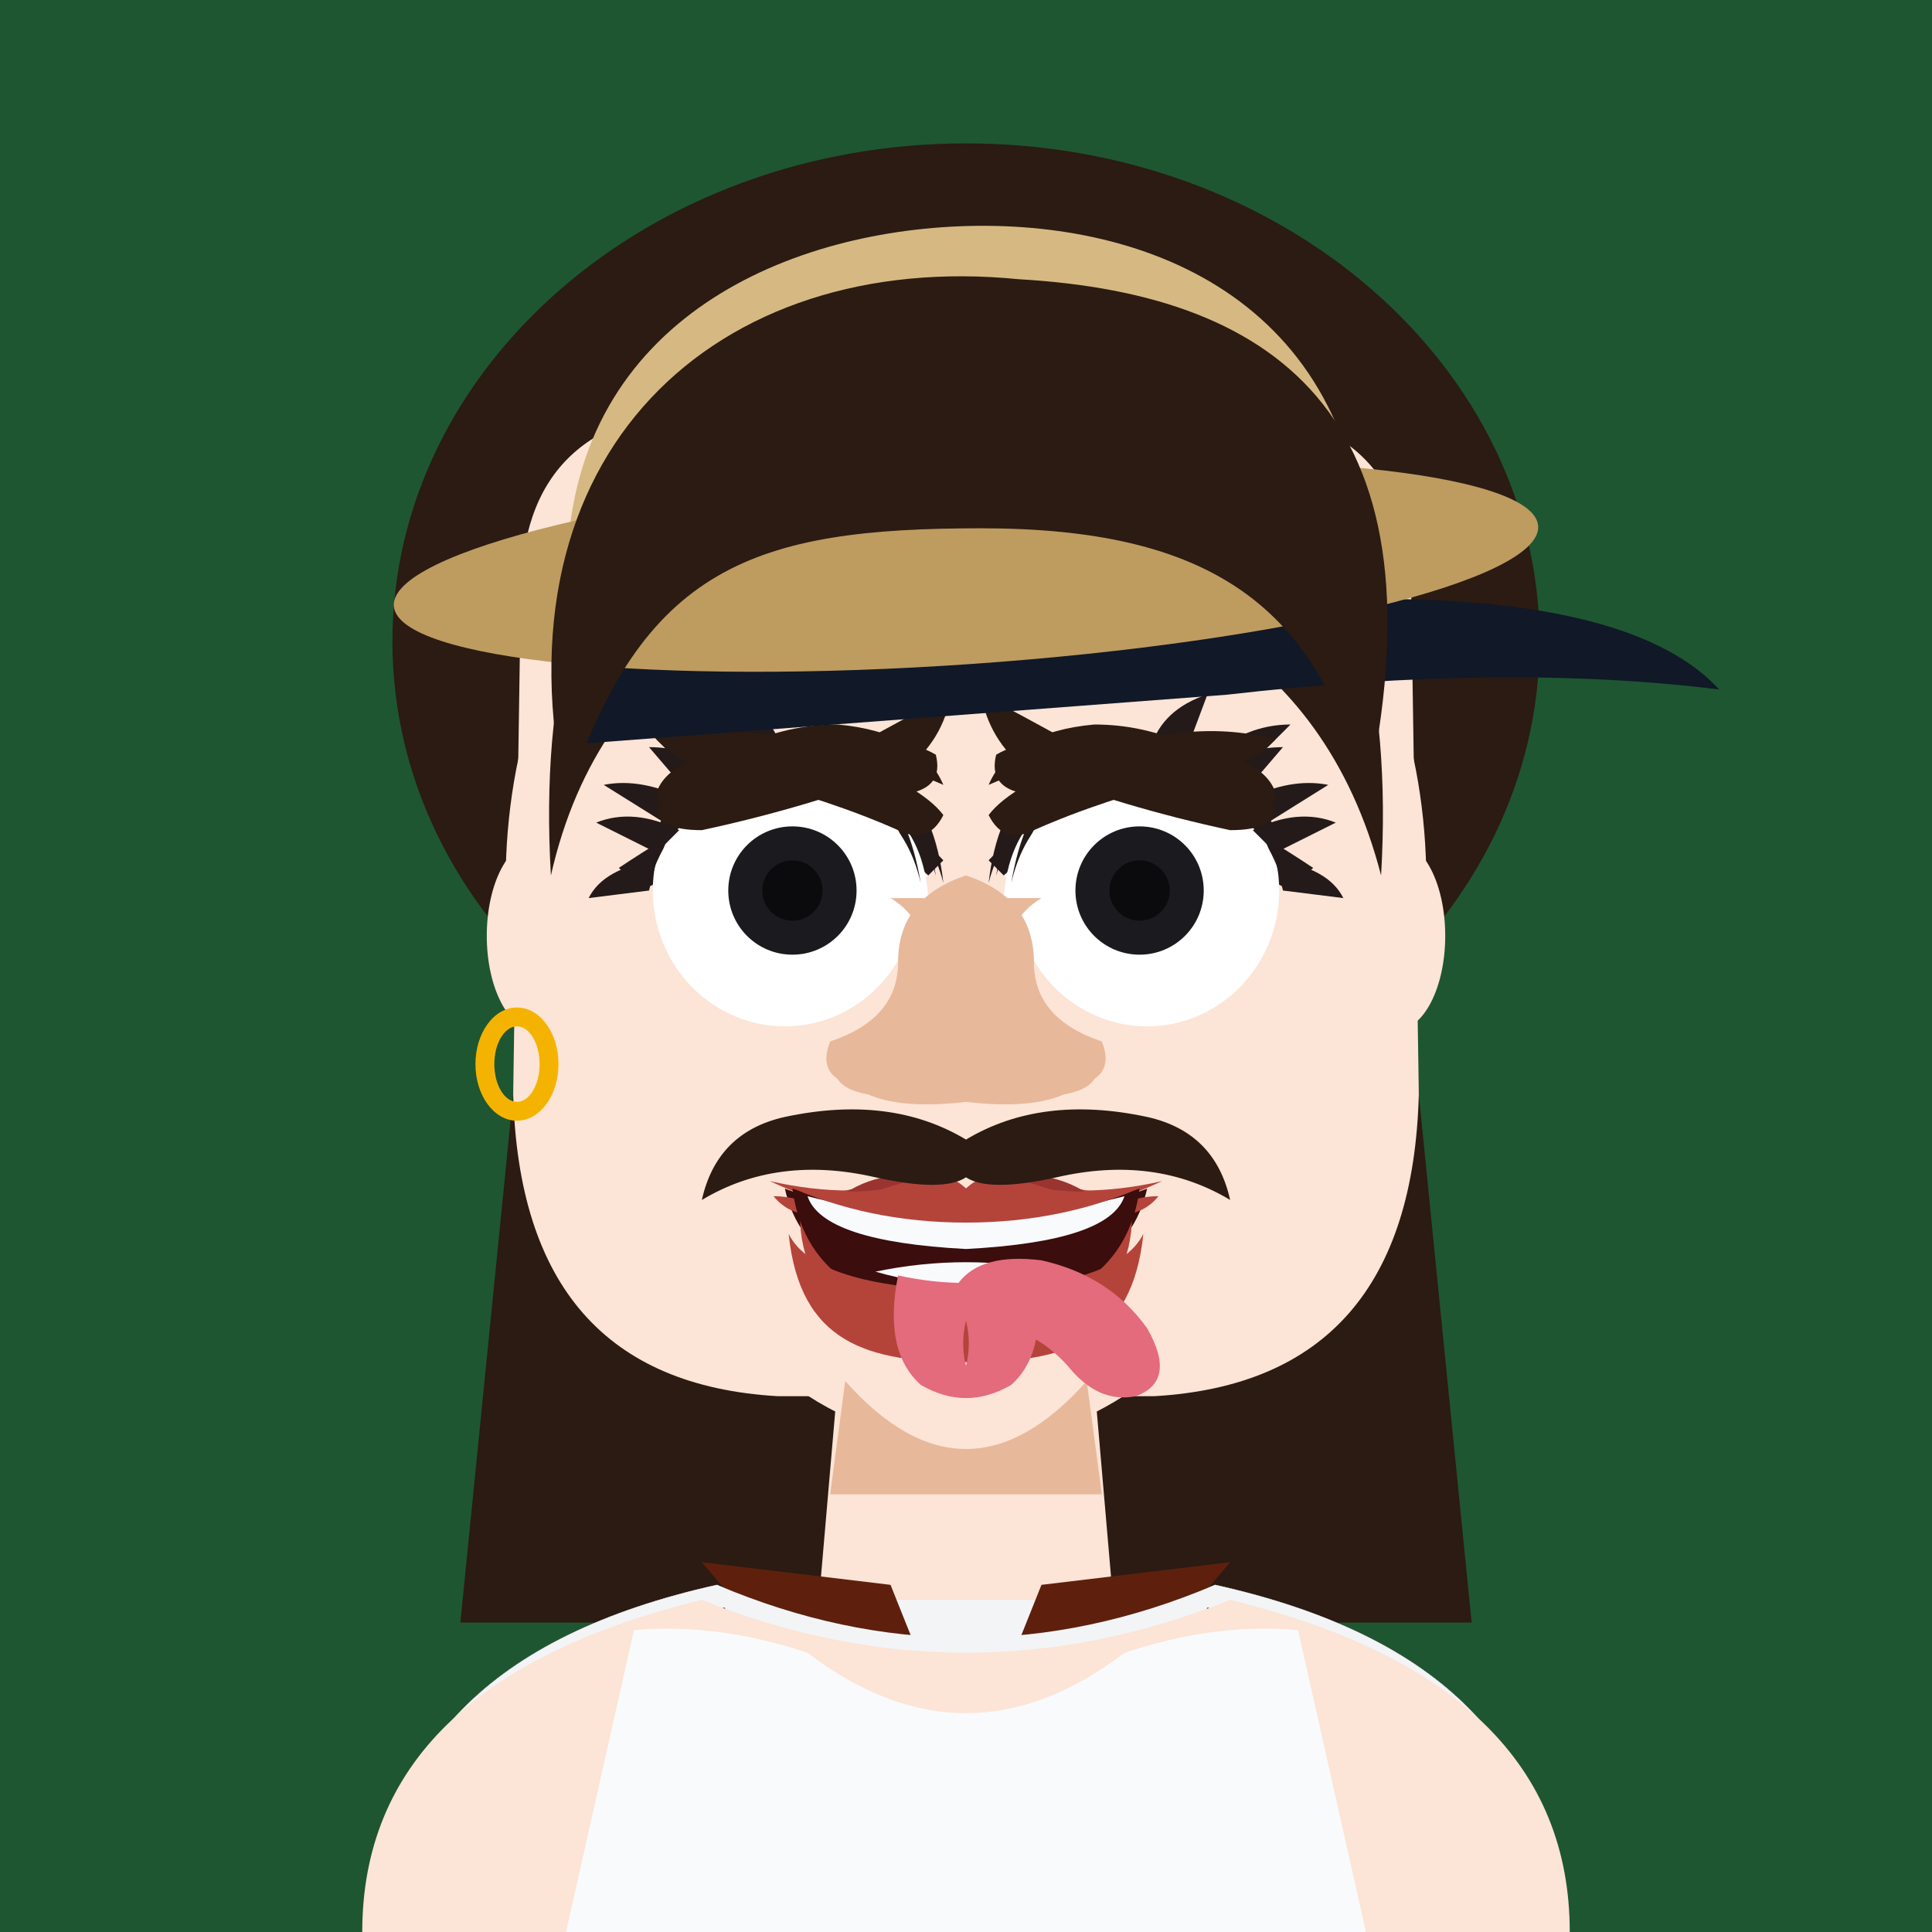
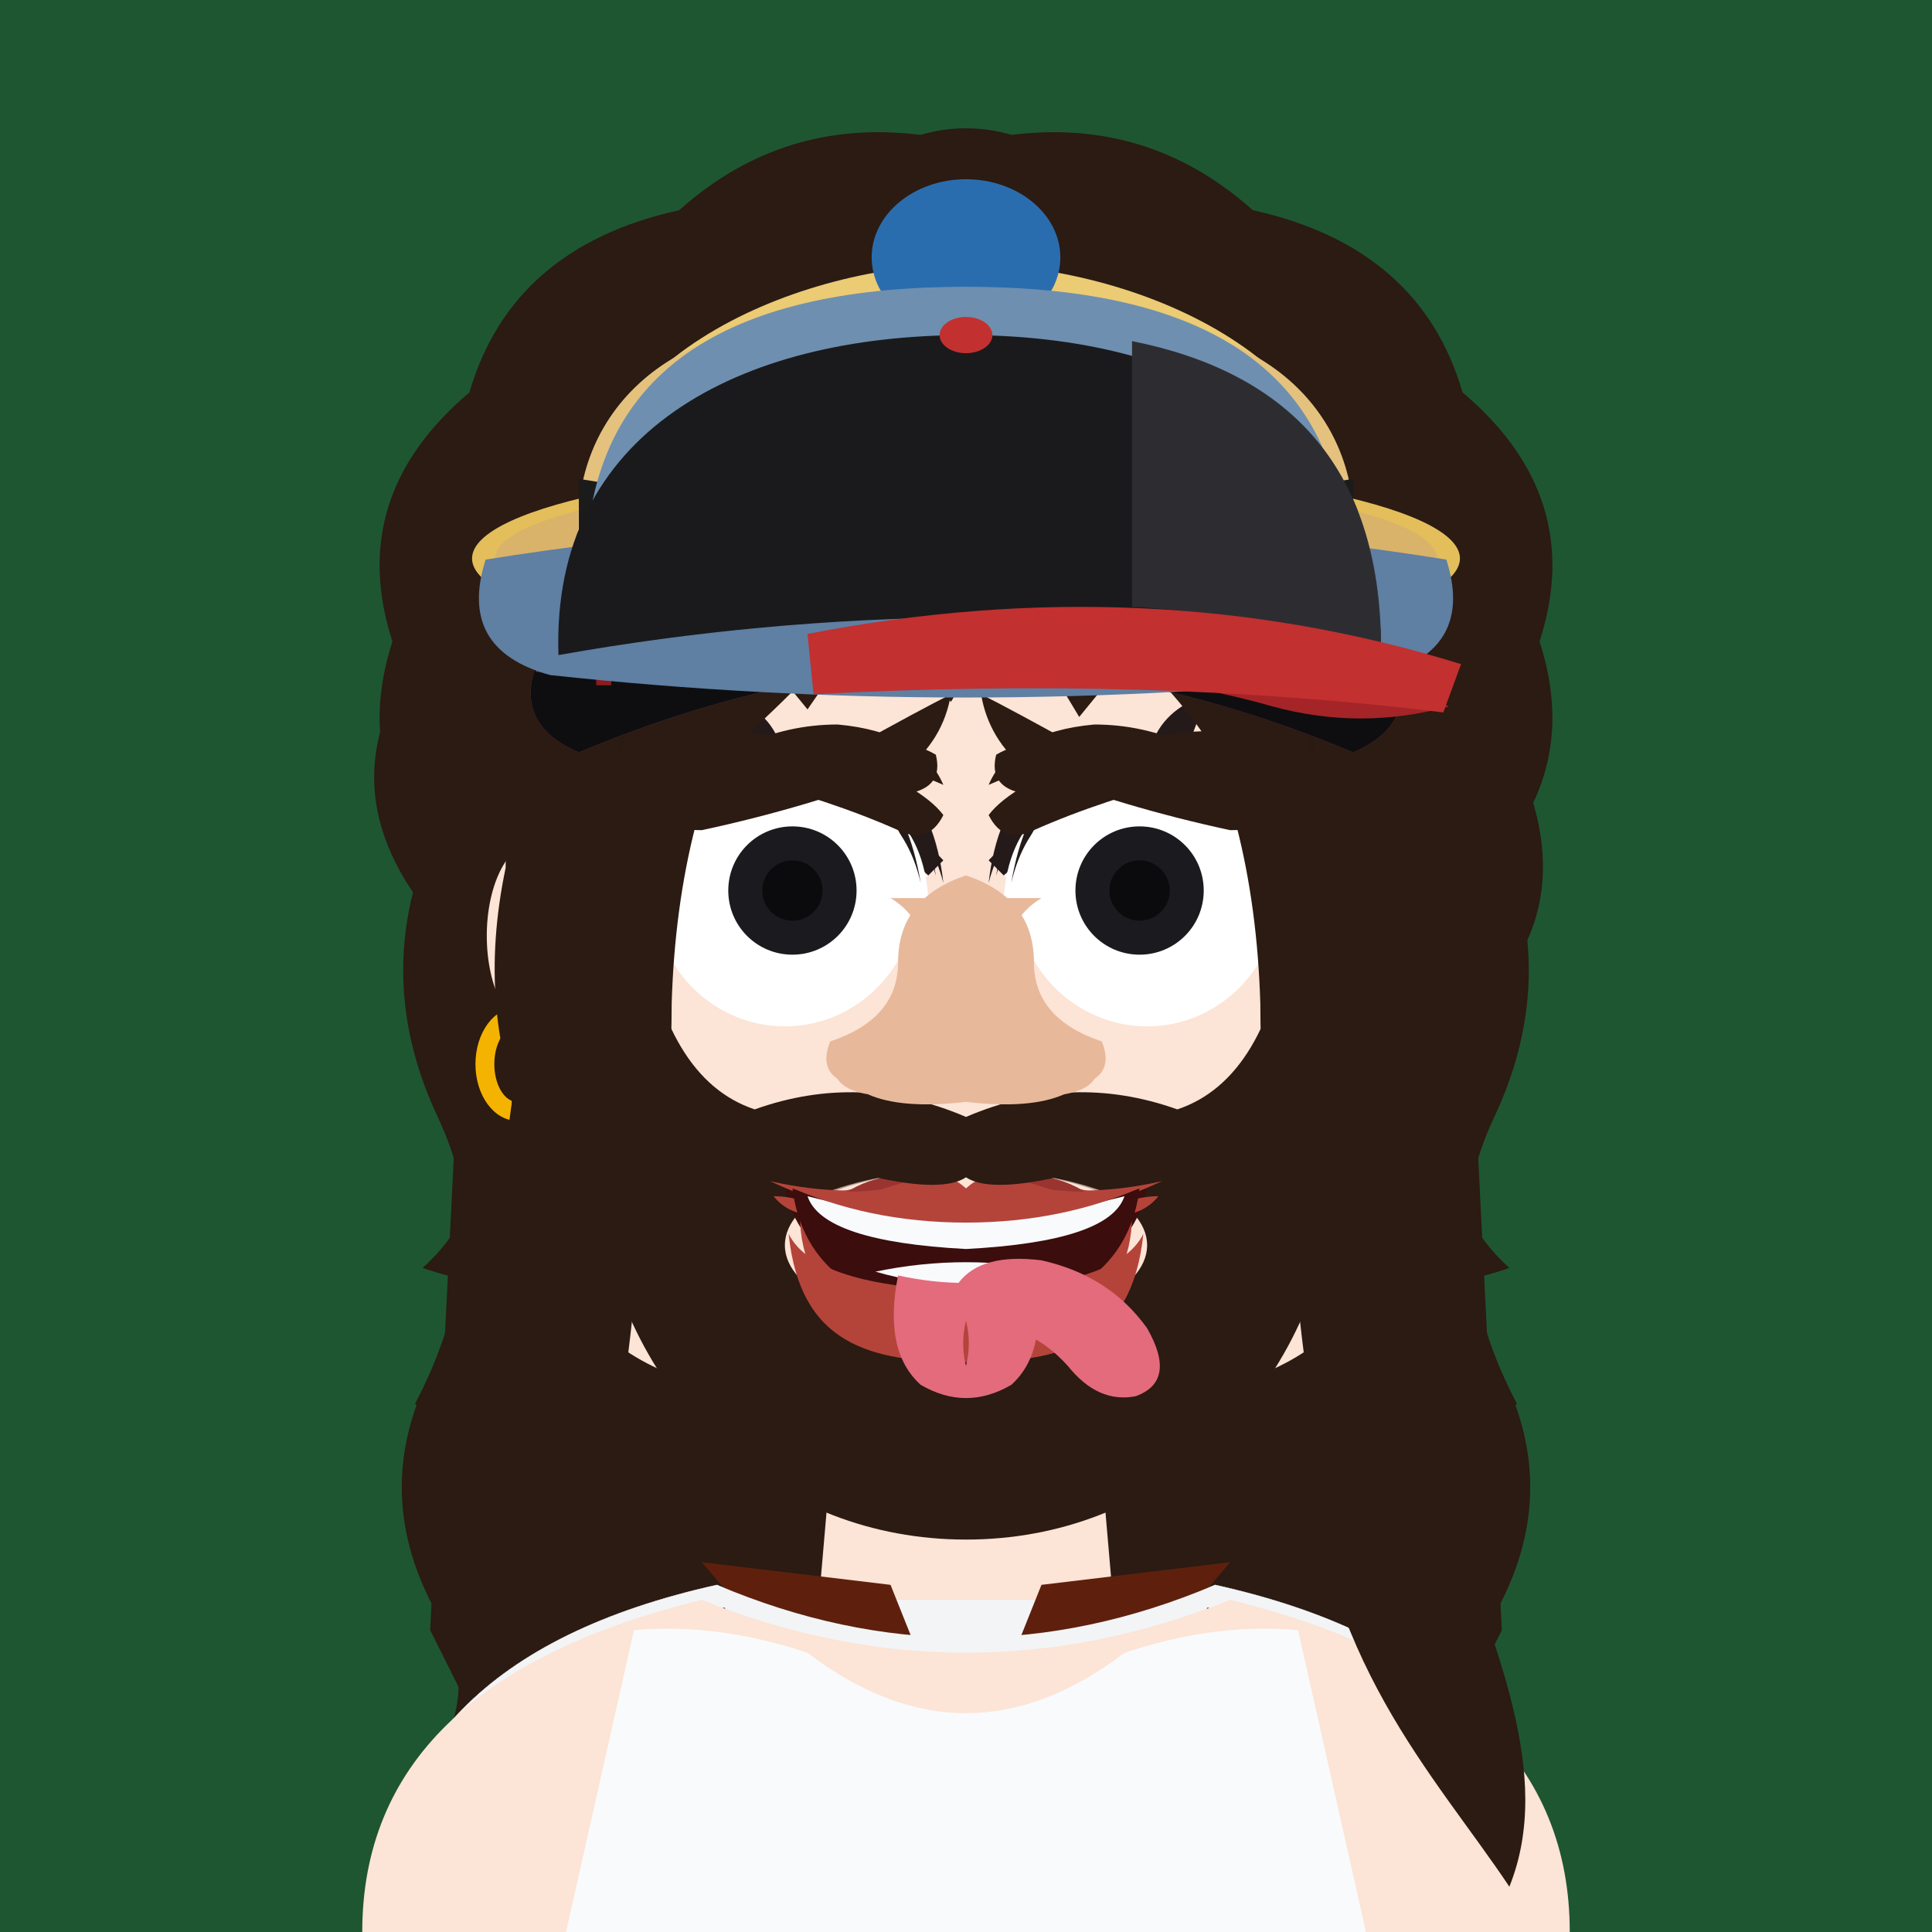
<svg xmlns="http://www.w3.org/2000/svg" viewBox="0 0 512 512" width="512" height="512">
  <path id="BG" d="M0,0L512,0L512,512L0,512Z" fill="#1E5631" />
-   <path id="hair_afro_back" d="M408,170C408,242.9 339.9,302 256,302C172.1,302 104,242.9 104,170C104,97.1 172.1,38 256,38C339.9,38 408,97.1 408,170Z" fill="#2B1B12" />
-   <path id="hair_long_back" d="M142,230C120,120 190,84 256,84C322,84 392,120 370,230L390,430L122,430Z" fill="#2B1B12" />
+   <path id="hair_2_back" d="M256,92C344,92 402,116 400,228Q412,262 396,296Q380,330 398,364Q414,396 396,428Q384,448 398,468L256,468L114,468Q128,448 116,428Q98,396 114,364Q132,330 116,296Q100,262 112,228C110,116 168,92 256,92Z" fill="#2B1B12" />
+   <path id="hair_3_back" d="M404,206Q420.7,248.5 380.5,276.3Q368.4,320 317.5,324.3Q280.4,355.3 234.9,334.7Q184.7,343.2 159.1,304.2Q111.6,287.5 114,242.6Q84.3,206 114,169.4Q111.6,124.5 159.1,107.8Q184.7,68.8 234.9,77.3Q280.4,56.7 317.5,87.7Q368.4,92 380.5,135.7Q420.7,163.5 404,206Z" fill="#2B1B12" />
+   <path id="hair_5_back" d="M256,92C336,92 382,124 380,232L388,424L372,462L256,462L140,462L124,424L132,232C130,124 176,92 256,92Z" fill="#2B1B12" />
+   <path id="hair_6_back" d="M256,92C346,92 398,118 396,226Q408,262 394,298Q382,334 402,372Q384,392 360,384L256,384L152,384Q128,392 110,372Q130,334 118,298Q104,262 116,226C114,118 166,92 256,92Z" fill="#2B1B12" />
+   <path id="hair_8_back" d="M408,170Q420.4,208.3 387.6,236Q376.4,274.5 332,284.3Q300.1,312.8 256,302Q211.9,312.8 180,284.3Q135.6,274.5 124.4,236Q91.6,208.3 104,170Q91.6,131.7 124.4,104Q135.6,65.5 180,55.7Q211.9,27.2 256,38Q300.1,27.2 332,55.7Q376.4,65.5 387.6,104Q420.4,131.7 408,170Z" fill="#2B1B12" />
+   <path id="hair_11_back" d="M256,92C346,92 392,128 390,232L392,322Q390,356 366,358L256,358L146,358Q122,356 120,322L122,232C120,128 166,92 256,92Z" fill="#2B1B12" />
+   <path id="hair_13_back" d="M256,92C336,92 386,126 386,222Q402,262 388,292Q380,318 400,336Q372,346 346,332L256,332L166,332Q140,346 112,336Q132,318 124,292Q110,262 126,222C126,126 176,92 256,92Z" fill="#2B1B12" />
+   <path id="hair_14_back" d="M256,92C338,92 390,124 388,232L398,432L380,468L256,468L132,468L114,432L124,232C122,124 174,92 256,92Z" fill="#2B1B12" />
+   <path id="hair_15_back" d="M256,92C344,92 390,128 388,226L392,306L372,332L256,332L140,332L120,306L124,226C122,128 168,92 256,92Z" fill="#2B1B12" />
+   <path id="hair_17_back" d="M256,92C340,92 386,128 384,230L384,330Q376,356 350,354L256,354L162,354Q136,356 128,330L128,230C126,128 172,92 256,92Z" fill="#2B1B12" />
  <path id="ears" d="M155,248C155,261.8 149.2,273 142,273C134.8,273 129,261.8 129,248C129,234.2 134.8,223 142,223C149.2,223 155,234.2 155,248ZM383,248C383,261.8 377.2,273 370,273C362.8,273 357,261.8 357,248C357,234.2 362.8,223 370,223C377.2,223 383,234.2 383,248Z" fill="#FCE4D6" />
  <path id="neck" d="M226,320L286,320L296,436L216,436Z" fill="#FCE4D6" />
  <path id="outfit_tee_crew" d="M100,512Q100,440 190,420Q256,452 322,420Q412,440 412,512Z" fill="#E5E7EB" />
  <path id="outfit_tee_v" d="M100,512Q100,440 190,420L256,486L322,420Q412,440 412,512Z" fill="#F2A0A0" />
  <path id="outfit_tee_v_skin" d="M192,422L256,484L320,422Z" fill="#FCE4D6" />
  <path id="outfit_polo" d="M100,512Q100,440 190,420Q256,448 322,420Q412,440 412,512Z" fill="#0EA5E9" />
  <path id="outfit_polo_collar" d="M190,416L232,424L256,470L214,444ZM322,416L280,424L256,470L298,444Z" fill="#0B79B0" />
  <path id="outfit_polo_buttons" d="M261,482C261,484.8 258.8,487 256,487C253.2,487 251,484.8 251,482C251,479.2 253.2,477 256,477C258.8,477 261,479.2 261,482ZM261,502C261,504.8 258.8,507 256,507C253.2,507 251,504.8 251,502C251,499.2 253.2,497 256,497C258.8,497 261,499.2 261,502Z" fill="#F9FAFB" />
  <path id="outfit_shirt" d="M100,512Q100,440 190,420L256,470L322,420Q412,440 412,512Z" fill="#7C2D12" />
  <path id="outfit_shirt_inner" d="M194,424L318,424L298,512L214,512Z" fill="#F3F4F6" />
  <path id="outfit_shirt_collar" d="M186,414L236,420L256,470L208,440ZM326,414L276,420L256,470L304,440Z" fill="#5E200D" />
  <path id="outfit_vest_shirt" d="M100,512Q100,440 190,420Q256,448 322,420Q412,440 412,512Z" fill="#F3F4F6" />
  <path id="outfit_vest" d="M118,512Q112,452 192,426L238,512ZM394,512Q400,452 320,426L274,512Z" fill="#1F2937" />
  <path id="outfit_tank_skin" d="M96,512Q96,446 186,424Q256,452 326,424Q416,446 416,512Z" fill="#FCE4D6" />
  <path id="outfit_tank" d="M150,512L168,432Q190,430 214,438Q256,470 298,438Q322,430 344,432L362,512Z" fill="#F9FAFB" />
  <path id="face_oval" d="M256,96C320,96 358,150 358,224C358,290 318,376 256,376C194,376 154,290 154,224C154,150 192,96 256,96Z" fill="#FCE4D6" />
  <path id="face_round" d="M256,104C330,104 378,160 378,234C378,314 330,372 256,372C182,372 134,314 134,234C134,160 182,104 256,104Z" fill="#FCE4D6" />
  <path id="face_square" d="M138,158Q138,110 188,108L324,108Q374,110 374,158L376,290Q374,366 306,370L206,370Q138,366 136,290Z" fill="#FCE4D6" />
  <path id="face_heart" d="M256,128Q230,100 190,104Q140,112 140,190Q142,250 176,300Q216,350 256,382Q296,350 336,300Q370,250 372,190Q372,112 322,104Q282,100 256,128Z" fill="#FCE4D6" />
  <path id="face_triangle" d="M256,100C320,100 364,118 372,180C378,236 352,290 318,330Q286,368 256,382Q226,368 194,330C160,290 134,236 140,180C148,118 192,100 256,100Z" fill="#FCE4D6" />
  <path id="face_long" d="M256,88C318,88 356,134 356,210C356,290 330,382 256,382C182,382 156,290 156,210C156,134 194,88 256,88Z" fill="#FCE4D6" />
  <path id="neck_shadow" d="M224,366Q256,402 288,366L292,396L220,396Z" fill="#E8B89B" />
+   <path id="beard_1" d="M256,408C306,408 346,372 354,318L358,240L342,244Q336,286 312,294Q284,284 256,296Q228,284 200,294Q176,286 170,244L154,240L158,318C166,372 206,408 256,408ZM312,334C312,347.3 286.9,358 256,358C225.1,358 200,347.3 200,334C200,320.7 225.1,310 256,310C286.9,310 312,320.7 312,334Z" fill="#2B1B12" fill-rule="evenodd" />
+   <path id="beard_2" d="M166,254Q172,332 212,368Q256,396 300,368Q340,332 346,254Q336,296 306,310Q256,296 206,310Q176,296 166,254ZM310,334C310,347.3 285.8,358 256,358C226.2,358 202,347.3 202,334C202,320.7 226.2,310 256,310C285.8,310 310,320.7 310,334Z" fill="#2B1B12" fill-rule="evenodd" fill-opacity="0.35" />
+   <path id="beard_3" d="M256,392Q296,390 312,360Q330,340 328,312Q318,290 288,292Q270,288 256,298Q242,288 224,292Q194,290 184,312Q182,340 200,360Q216,390 256,392ZM304,330C304,342.2 282.5,352 256,352C229.5,352 208,342.2 208,330C208,317.8 229.5,308 256,308C282.5,308 304,317.8 304,330Z" fill="#2B1B12" fill-rule="evenodd" />
+   <path id="beard_4" d="M226,352Q256,342 286,352Q294,378 256,398Q218,378 226,352Z" fill="#2B1B12" />
  <path id="eye_white_0" d="M176,236Q208,206 246,232Q210,258 176,236Z" fill="#FFFFFF" />
  <path id="eye_white_0_r" d="M176,236Q208,206 246,232Q210,258 176,236Z" fill="#FFFFFF" transform="matrix(-1 0 0 1 512 0)" />
  <path id="eye_pupil_0" d="M223,233C223,240.2 217.2,246 210,246C202.8,246 197,240.2 197,233C197,225.8 202.8,220 210,220C217.2,220 223,225.8 223,233Z" fill="#1B1B1F" />
  <path id="eye_pupil_0_r" d="M223,233C223,240.2 217.2,246 210,246C202.8,246 197,240.2 197,233C197,225.8 202.8,220 210,220C217.2,220 223,225.8 223,233Z" fill="#1B1B1F" transform="matrix(-1 0 0 1 512 0)" />
  <path id="eye_core_0" d="M216,233C216,236.3 213.3,239 210,239C206.7,239 204,236.3 204,233C204,229.7 206.7,227 210,227C213.3,227 216,229.7 216,233Z" fill="#0B0B0D" />
  <path id="eye_core_0_r" d="M216,233C216,236.3 213.3,239 210,239C206.7,239 204,236.3 204,233C204,229.7 206.7,227 210,227C213.3,227 216,229.7 216,233Z" fill="#0B0B0D" transform="matrix(-1 0 0 1 512 0)" />
  <path id="eye_lid_0" d="M164,230Q176,222 192,213Q224,200 250,228L246,232Q222,210 194,222Q182,230 170,236Z" fill="#241A1A" />
  <path id="eye_lid_0_r" d="M164,230Q176,222 192,213Q224,200 250,228L246,232Q222,210 194,222Q182,230 170,236Z" fill="#241A1A" transform="matrix(-1 0 0 1 512 0)" />
  <path id="eye_white_1" d="M174,238Q176,208 210,206Q244,208 246,238Q240,262 210,262Q178,262 174,238Z" fill="#FFFFFF" />
  <path id="eye_white_1_r" d="M174,238Q176,208 210,206Q244,208 246,238Q240,262 210,262Q178,262 174,238Z" fill="#FFFFFF" transform="matrix(-1 0 0 1 512 0)" />
  <path id="eye_pupil_1" d="M228,236C228,245.9 219.9,254 210,254C200.1,254 192,245.9 192,236C192,226.1 200.1,218 210,218C219.9,218 228,226.1 228,236Z" fill="#1B1B1F" />
  <path id="eye_pupil_1_r" d="M228,236C228,245.9 219.9,254 210,254C200.1,254 192,245.9 192,236C192,226.1 200.1,218 210,218C219.9,218 228,226.1 228,236Z" fill="#1B1B1F" transform="matrix(-1 0 0 1 512 0)" />
  <path id="eye_core_1" d="M218,236C218,240.4 214.4,244 210,244C205.6,244 202,240.4 202,236C202,231.6 205.6,228 210,228C214.4,228 218,231.6 218,236Z" fill="#0B0B0D" />
  <path id="eye_core_1_r" d="M218,236C218,240.4 214.4,244 210,244C205.6,244 202,240.4 202,236C202,231.6 205.6,228 210,228C214.4,228 218,231.6 218,236Z" fill="#0B0B0D" transform="matrix(-1 0 0 1 512 0)" />
  <path id="eye_lid_1" d="M170,234Q176,198 212,196Q246,198 250,234Q244,210 212,205Q178,208 170,234Z" fill="#241A1A" />
  <path id="eye_lid_1_r" d="M170,234Q176,198 212,196Q246,198 250,234Q244,210 212,205Q178,208 170,234Z" fill="#241A1A" transform="matrix(-1 0 0 1 512 0)" />
  <path id="eye_white_2" d="M239,236C239,253.1 225.1,267 208,267C190.9,267 177,253.1 177,236C177,218.9 190.9,205 208,205C225.1,205 239,218.9 239,236Z" fill="#FFFFFF" />
  <path id="eye_white_2_r" d="M239,236C239,253.1 225.1,267 208,267C190.9,267 177,253.1 177,236C177,218.9 190.9,205 208,205C225.1,205 239,218.9 239,236Z" fill="#FFFFFF" transform="matrix(-1 0 0 1 512 0)" />
  <path id="eye_pupil_2" d="M225,236C225,244.3 218.3,251 210,251C201.7,251 195,244.3 195,236C195,227.7 201.7,221 210,221C218.3,221 225,227.7 225,236Z" fill="#1B1B1F" />
  <path id="eye_pupil_2_r" d="M225,236C225,244.3 218.3,251 210,251C201.7,251 195,244.3 195,236C195,227.7 201.7,221 210,221C218.3,221 225,227.7 225,236Z" fill="#1B1B1F" transform="matrix(-1 0 0 1 512 0)" />
  <path id="eye_core_2" d="M217,236C217,239.9 213.9,243 210,243C206.1,243 203,239.9 203,236C203,232.1 206.1,229 210,229C213.9,229 217,232.1 217,236Z" fill="#0B0B0D" />
  <path id="eye_core_2_r" d="M217,236C217,239.9 213.9,243 210,243C206.1,243 203,239.9 203,236C203,232.1 206.1,229 210,229C213.9,229 217,232.1 217,236Z" fill="#0B0B0D" transform="matrix(-1 0 0 1 512 0)" />
  <path id="eye_lid_2" d="M176,230Q182,206 208,205Q234,206 240,230Q232,214 208,213Q184,214 176,230Z" fill="#241A1A" />
  <path id="eye_lid_2_r" d="M176,230Q182,206 208,205Q234,206 240,230Q232,214 208,213Q184,214 176,230Z" fill="#241A1A" transform="matrix(-1 0 0 1 512 0)" />
  <path id="eye_white_3" d="M243,236C243,255.9 227.3,272 208,272C188.7,272 173,255.9 173,236C173,216.1 188.7,200 208,200C227.3,200 243,216.1 243,236Z" fill="#FFFFFF" />
  <path id="eye_white_3_r" d="M243,236C243,255.9 227.3,272 208,272C188.7,272 173,255.9 173,236C173,216.1 188.7,200 208,200C227.3,200 243,216.1 243,236Z" fill="#FFFFFF" transform="matrix(-1 0 0 1 512 0)" />
  <path id="eye_pupil_3" d="M216,238C216,242.4 212.4,246 208,246C203.6,246 200,242.4 200,238C200,233.6 203.6,230 208,230C212.4,230 216,233.6 216,238Z" fill="#1B1B1F" />
  <path id="eye_pupil_3_r" d="M216,238C216,242.4 212.4,246 208,246C203.6,246 200,242.4 200,238C200,233.6 203.6,230 208,230C212.4,230 216,233.6 216,238Z" fill="#1B1B1F" transform="matrix(-1 0 0 1 512 0)" />
  <path id="eye_lid_3" d="M172,234Q178,198 208,198Q238,198 244,234Q238,208 208,206Q180,208 172,234ZM176,218L160,208Q170,206 182,212ZM184,206L170,192Q182,192 192,201ZM198,200L192,184Q204,188 207,198Z" fill="#241A1A" />
  <path id="eye_lid_3_r" d="M172,234Q178,198 208,198Q238,198 244,234Q238,208 208,206Q180,208 172,234ZM176,218L160,208Q170,206 182,212ZM184,206L170,192Q182,192 192,201ZM198,200L192,184Q204,188 207,198Z" fill="#241A1A" transform="matrix(-1 0 0 1 512 0)" />
  <path id="eye_white_4" d="M242,236C242,254.8 226.8,270 208,270C189.2,270 174,254.8 174,236C174,217.2 189.2,202 208,202C226.8,202 242,217.2 242,236Z" fill="#FFFFFF" />
  <path id="eye_white_4_r" d="M242,236C242,254.8 226.8,270 208,270C189.2,270 174,254.8 174,236C174,217.2 189.2,202 208,202C226.8,202 242,217.2 242,236Z" fill="#FFFFFF" transform="matrix(-1 0 0 1 512 0)" />
  <path id="eye_pupil_4" d="M232,238C232,250.2 222.2,260 210,260C197.8,260 188,250.2 188,238C188,225.8 197.8,216 210,216C222.2,216 232,225.8 232,238Z" fill="#1B1B1F" />
  <path id="eye_pupil_4_r" d="M232,238C232,250.2 222.2,260 210,260C197.8,260 188,250.2 188,238C188,225.8 197.8,216 210,216C222.2,216 232,225.8 232,238Z" fill="#1B1B1F" transform="matrix(-1 0 0 1 512 0)" />
  <path id="eye_core_4" d="M219.5,238C219.5,243.2 215.2,247.5 210,247.5C204.8,247.5 200.5,243.2 200.5,238C200.5,232.8 204.8,228.5 210,228.5C215.2,228.5 219.5,232.8 219.5,238Z" fill="#0B0B0D" />
  <path id="eye_core_4_r" d="M219.5,238C219.5,243.2 215.2,247.5 210,247.5C204.8,247.5 200.5,243.2 200.5,238C200.5,232.8 204.8,228.5 210,228.5C215.2,228.5 219.5,232.8 219.5,238Z" fill="#0B0B0D" transform="matrix(-1 0 0 1 512 0)" />
  <path id="eye_glint_4" d="M223.5,229C223.5,232 221,234.5 218,234.5C215,234.5 212.5,232 212.5,229C212.5,226 215,223.5 218,223.5C221,223.5 223.5,226 223.5,229Z" fill="#FDFDFF" />
  <path id="eye_glint_4_r" d="M223.5,229C223.5,232 221,234.5 218,234.5C215,234.5 212.5,232 212.5,229C212.5,226 215,223.5 218,223.5C221,223.5 223.5,226 223.5,229Z" fill="#FDFDFF" transform="matrix(-1 0 0 1 512 0)" />
  <path id="eye_lid_4" d="M172,232Q178,198 210,196Q242,198 248,232Q242,206 210,204Q180,208 172,232Z" fill="#241A1A" />
  <path id="eye_lid_4_r" d="M172,232Q178,198 210,196Q242,198 248,232Q242,206 210,204Q180,208 172,232Z" fill="#241A1A" transform="matrix(-1 0 0 1 512 0)" />
  <path id="eye_white_5" d="M242,236C242,253.7 226.8,268 208,268C189.2,268 174,253.7 174,236C174,218.3 189.2,204 208,204C226.8,204 242,218.3 242,236Z" fill="#FFFFFF" />
  <path id="eye_white_5_r" d="M242,236C242,253.7 226.8,268 208,268C189.2,268 174,253.7 174,236C174,218.3 189.2,204 208,204C226.8,204 242,218.3 242,236Z" fill="#FFFFFF" transform="matrix(-1 0 0 1 512 0)" />
  <path id="eye_pupil_5" d="M227,236C227,245.4 219.4,253 210,253C200.6,253 193,245.4 193,236C193,226.6 200.6,219 210,219C219.4,219 227,226.6 227,236Z" fill="#1B1B1F" />
  <path id="eye_pupil_5_r" d="M227,236C227,245.4 219.4,253 210,253C200.6,253 193,245.4 193,236C193,226.6 200.6,219 210,219C219.4,219 227,226.6 227,236Z" fill="#1B1B1F" transform="matrix(-1 0 0 1 512 0)" />
  <path id="eye_core_5" d="M218,236C218,240.4 214.4,244 210,244C205.6,244 202,240.4 202,236C202,231.6 205.6,228 210,228C214.4,228 218,231.6 218,236Z" fill="#0B0B0D" />
  <path id="eye_core_5_r" d="M218,236C218,240.4 214.4,244 210,244C205.6,244 202,240.4 202,236C202,231.6 205.6,228 210,228C214.4,228 218,231.6 218,236Z" fill="#0B0B0D" transform="matrix(-1 0 0 1 512 0)" />
  <path id="eye_lid_5" d="M172,232Q178,200 210,198Q242,200 248,232Q242,210 210,208Q180,210 172,232ZM172,236L156,238Q160,230 174,228ZM174,226L158,218Q168,214 180,220ZM184,212L172,198Q184,198 192,206Z" fill="#241A1A" />
  <path id="eye_lid_5_r" d="M172,232Q178,200 210,198Q242,200 248,232Q242,210 210,208Q180,210 172,232ZM172,236L156,238Q160,230 174,228ZM174,226L158,218Q168,214 180,220ZM184,212L172,198Q184,198 192,206Z" fill="#241A1A" transform="matrix(-1 0 0 1 512 0)" />
  <path id="brow_l" d="M174,210Q178,198 212,196Q238,194 248,200Q250,208 242,210Q214,204 186,214Q174,216 174,210Z" fill="#2B1B12" />
  <path id="brow_r" d="M174,210Q178,198 212,196Q238,194 248,200Q250,208 242,210Q214,204 186,214Q174,216 174,210Z" fill="#2B1B12" transform="matrix(-1 0 0 1 512 0)" />
  <path id="brow_1_l" d="M174,196Q196,190 222,200Q244,208 250,216Q246,224 238,220Q220,212 196,206Q182,204 174,196Z" fill="#2B1B12" />
  <path id="brow_1_r" d="M174,196Q196,190 222,200Q244,208 250,216Q246,224 238,220Q220,212 196,206Q182,204 174,196Z" fill="#2B1B12" transform="matrix(-1 0 0 1 512 0)" />
  <path id="brow_2_l" d="M174,214Q200,206 226,198Q244,188 252,184Q250,196 240,204Q214,214 186,220Q174,220 174,214Z" fill="#2B1B12" />
  <path id="brow_2_r" d="M174,214Q200,206 226,198Q244,188 252,184Q250,196 240,204Q214,214 186,220Q174,220 174,214Z" fill="#2B1B12" transform="matrix(-1 0 0 1 512 0)" />
  <path id="brow_3_l" d="M174,214Q196,192 222,192Q244,194 250,208Q232,200 218,202Q196,204 174,214Z" fill="#2B1B12" />
  <path id="brow_3_r" d="M174,214Q196,192 222,192Q244,194 250,208Q232,200 218,202Q196,204 174,214Z" fill="#2B1B12" transform="matrix(-1 0 0 1 512 0)" />
  <path id="nose" d="M256,236Q268,242 268,257Q268,270 288,276Q292,286 280,288Q272,292 256,290Q240,292 232,288Q220,286 224,276Q244,270 244,257Q244,242 256,236Z" fill="#E8B89B" />
  <path id="nose_1" d="M256,232Q262,238 262,253Q262,266 274,272Q278,282 266,284Q265,286 256,284Q247,286 246,284Q234,282 238,272Q250,266 250,253Q250,238 256,232Z" fill="#E8B89B" />
  <path id="nose_2" d="M256,234Q272,240 272,255Q272,268 286,274Q290,284 278,286Q271,290 256,288Q241,290 234,286Q222,284 226,274Q240,268 240,255Q240,240 256,234Z" fill="#E8B89B" />
  <path id="nose_3" d="M248,238L264,238Q267,244 267,257Q267,268 280,274Q284,284 272,286Q268,288 256,286Q244,288 240,286Q228,284 232,274Q245,268 245,257Q245,244 248,238Z" fill="#E8B89B" />
  <path id="nose_4" d="M236,238L276,238Q266,244 266,258Q266,270 288,276Q292,286 280,288Q272,290 256,288Q240,290 232,288Q220,286 224,276Q246,270 246,258Q246,244 236,238Z" fill="#E8B89B" />
  <path id="nose_5" d="M256,236Q270,242 270,258Q270,272 290,278Q294,288 282,290Q273,294 256,292Q239,294 230,290Q218,288 222,278Q242,272 242,258Q242,242 256,236Z" fill="#E8B89B" />
  <path id="nose_6" d="M256,232Q274,238 274,255Q274,270 292,276Q296,286 284,288Q274,292 256,290Q238,292 228,288Q216,286 220,276Q238,270 238,255Q238,238 256,232Z" fill="#E8B89B" />
  <path id="nose_7" d="M256,242Q263,248 263,259Q263,268 276,274Q280,284 268,286Q266,288 256,286Q246,288 244,286Q232,284 236,274Q249,268 249,259Q249,248 256,242Z" fill="#E8B89B" />
  <path id="mouth_0_upper" d="M214,318Q228,314 246,312Q251,312 256,316Q261,312 266,312Q284,314 298,318Q278,327 256,327Q234,327 214,318Z" fill="#B4443A" />
  <path id="mouth_0_lower" d="M222,321Q238,329 256,329Q274,329 290,321C290,334 276,344 256,344C236,344 222,334 222,321ZM243,335Q256,339 269,335Q256,342 243,335Z" fill="#B4443A" fill-rule="evenodd" />
  <path id="mouth_1_inside" d="M208,315Q256,333 304,315Q298,342 256,344Q214,342 208,315Z" fill="#3B0D0D" />
  <path id="mouth_1_teeth" d="M212,316Q256,334 300,316L296,326Q256,342 216,326Z" fill="#F8FAFC" />
  <path id="mouth_1_upper" d="M204,313Q226,318 244,313Q251,311 256,316Q261,311 268,313Q286,318 308,313Q256,337 204,313Z" fill="#B4443A" />
  <path id="mouth_1_lower" d="M212,322Q222,342 256,343Q290,342 300,322C300,346 280,356 256,356C232,356 212,346 212,322Z" fill="#B4443A" />
  <path id="mouth_2_inside" d="M220,323Q256,329 292,323Q256,341 220,323Z" fill="#3B0D0D" />
  <path id="mouth_2_upper" d="M218,322Q226,311 244,311Q251,311 256,315Q261,311 268,311Q286,311 294,322Q256,328 218,322Z" fill="#9A3430" />
  <path id="mouth_2_lower" d="M220,324Q256,338 292,324C292,342 278,352 256,352C234,352 220,342 220,324Z" fill="#9A3430" />
  <path id="mouth_3_upper" d="M218,320Q232,318 246,314Q251,313 256,316Q261,313 266,314Q280,318 294,320Q256,325 218,320ZM218.5,320C218.5,321.7 217.2,323 215.5,323C213.8,323 212.5,321.7 212.5,320C212.5,318.3 213.8,317 215.5,317C217.2,317 218.5,318.3 218.5,320ZM299.5,320C299.5,321.7 298.2,323 296.5,323C294.8,323 293.5,321.7 293.5,320C293.5,318.3 294.8,317 296.5,317C298.2,317 299.5,318.3 299.5,320Z" fill="#B4443A" />
  <path id="mouth_3_lower" d="M221,321Q256,326 291,321C288,331 274,337 256,337C238,337 224,331 221,321Z" fill="#B4443A" />
  <path id="mouth_4_upper" d="M214,322Q224,318 244,312Q251,311 256,315Q261,311 268,312Q288,318 298,322Q256,328 214,322ZM216,322Q209,322 205,317Q211,317 217,320ZM296,322Q303,322 307,317Q301,317 295,320Z" fill="#B4443A" />
  <path id="mouth_4_lower" d="M218,324Q256,331 294,324C292,340 278,349 256,349C234,349 220,340 218,324Z" fill="#B4443A" />
  <path id="mouth_inside" d="M210,315Q256,326 302,315Q298,346 256,349Q214,346 210,315Z" fill="#3B0D0D" />
  <path id="mouth_open_teeth_upper" d="M214,317Q256,328 298,317Q294,329 256,331Q218,329 214,317Z" fill="#F8FAFC" />
  <path id="mouth_open_teeth_lower" d="M232,337Q256,332 280,337Q256,344 232,337Z" fill="#F8FAFC" />
  <path id="mouth_open_lower" d="M209,327Q216,341 256,342Q296,341 303,327C300,356 282,361 256,361C230,361 212,356 209,327Z" fill="#B4443A" />
  <path id="mouth_open_upper" d="M208,314Q228,318 244,313Q251,310 256,315Q261,310 268,313Q284,318 304,314Q282,324 256,324Q230,324 208,314Z" fill="#B4443A" />
  <path id="tongue_center" d="M238,338Q256,342 274,338Q278,358 268,367Q256,374 244,367Q234,358 238,338ZM256,350Q254.5,356 256,362Q257.5,356 256,350Z" fill="#E36B7C" fill-rule="evenodd" />
  <path id="tongue" d="M254,340Q260,332 276,334Q294,338 304,352Q312,366 301,370Q291,372 283,362Q274,352 262,351Q252,349 254,340Z" fill="#E36B7C" fill-rule="evenodd" />
  <path id="acc_mustache" d="M256,302Q236,290 208,296Q190,300 186,318Q206,306 232,312Q250,316 256,312Q262,316 280,312Q306,306 326,318Q322,300 304,296Q276,290 256,302Z" fill="#2B1B12" />
  <path id="acc_earring" d="M148,282C148,290.3 143.1,297 137,297C130.9,297 126,290.3 126,282C126,273.7 130.9,267 137,267C143.1,267 148,273.7 148,282ZM143,282C143,287.5 140.3,292 137,292C133.7,292 131,287.5 131,282C131,276.5 133.7,272 137,272C140.3,272 143,276.5 143,282Z" fill="#F5B301" fill-rule="evenodd" />
  <path id="hair_bald_shade" d="M190,134Q256,98 322,134Q256,114 190,134Z" fill="#E8B89B" fill-opacity="0.55" />
-   <path id="hair_short" d="M148,215C140,120 190,84 256,84C322,84 372,120 364,215C350,170 330,150 256,148C182,150 162,170 148,215Z" fill="#2B1B12" />
-   <path id="hair_afro_front" d="M150,215C140,110 190,70 256,70C322,70 372,110 362,215C350,168 322,150 256,150C190,150 162,168 150,215Z" fill="#2B1B12" />
-   <path id="hair_long_front" d="M146,232C140,130 190,90 256,90C322,90 372,130 366,232C350,170 300,150 256,150C210,150 160,170 146,232Z" fill="#2B1B12" />
-   <path id="hair_bun_cap" d="M148,215C140,120 190,88 256,88C322,88 372,120 364,215C350,170 330,150 256,148C182,150 162,170 148,215Z" fill="#2B1B12" />
-   <path id="hair_bun" d="M296,76C296,94.2 278.1,109 256,109C233.9,109 216,94.2 216,76C216,57.8 233.9,43 256,43C278.1,43 296,57.8 296,76Z" fill="#2B1B12" />
-   <path id="cap_crown" d="M150,170C150,100 200,76 256,76C312,76 362,100 362,170Z" fill="#1F2937" transform="rotate(-5 256 150)" />
-   <path id="cap_brim" d="M148,168Q256,154 362,168Q432,174 452,200Q396,188 322,190L148,188Z" fill="#111827" transform="rotate(-5 256 150)" />
-   <path id="hat_crown" d="M150,154C150,84 206,60 256,60C306,60 362,84 362,154Z" fill="#D6B982" transform="rotate(-4 256 150)" />
-   <path id="hat_brim" d="M408,150C408,164.4 339.9,176 256,176C172.1,176 104,164.4 104,150C104,135.6 172.1,124 256,124C339.9,124 408,135.6 408,150Z" fill="#BE9B5F" transform="rotate(-4 256 150)" />
-   <path id="hair_pompadour" d="M150,212C130,120 190,66 270,74C340,78 384,112 362,212C350,160 320,140 260,140C200,140 170,150 150,212Z" fill="#2B1B12" />
+   <path id="hair_1_front" d="M148,228C136,160 142,112 184,98L190,84L212,96L226,78L244,92L266,76L280,92L304,82L312,98C356,112 376,160 364,228C352,190 340,166 312,160C292,170 262,156 240,166C208,160 176,176 148,228Z" fill="#2B1B12" />
+   <path id="hair_2_front" d="M256,84C330,84 378,128 378,230Q386,268 372,300Q360,332 380,372C350,372 334,322 334,266C332,198 304,150 256,138C208,150 180,198 178,266C178,322 162,372 132,372Q152,332 140,300Q126,268 134,230C134,128 182,84 256,84Z" fill="#2B1B12" />
+   <path id="hair_3_front" d="M138.2,200.3Q107.8,179.4 126.3,151.5Q112.7,121.9 146.4,104.3Q152.9,73.3 193.5,70.3Q218.6,45.6 256,58Q293.4,45.6 318.5,70.3Q359.1,73.3 365.6,104.3Q399.3,121.9 385.7,151.5Q404.2,179.4 373.8,200.3C350,178 310,160 256,162C202,160 162,178 145,210Z" fill="#2B1B12" />
+   <path id="hair_4_front" d="M150,226C140,150 180,92 256,92C332,92 372,150 362,226L338,226C336,170 310,122 256,118C202,122 176,170 174,226ZM294,68C294,86.8 277,102 256,102C235,102 218,86.8 218,68C218,49.2 235,34 256,34C277,34 294,49.2 294,68Z" fill="#2B1B12" />
+   <path id="hair_5_front" d="M256,86C330,86 374,128 374,232L380,384L352,386L344,290L338,188L320,166L300,182L280,160L256,176L232,160L212,182L192,166L174,188L168,290L160,386L132,384L138,232C138,128 182,86 256,86Z" fill="#2B1B12" />
+   <path id="hair_6_front" d="M362,236C390,150 346,84 256,84C168,84 124,146 140,236C142,284 126,310 138,342C158,328 162,292 166,252C170,206 196,168 236,148C262,150 292,150 318,134C340,160 346,200 350,250C354,292 352,320 376,342C390,306 376,270 362,236Z" fill="#2B1B12" />
+   <path id="hair_7_front" d="M150,226C136,150 156,100 214,86C266,72 330,76 378,96L368,114C372,124 372,140 362,226C352,190 332,168 296,158C262,150 220,168 196,186C176,198 160,206 150,226Z" fill="#2B1B12" />
+   <path id="hair_8_front" d="M150.8,180.8Q133.9,163.4 144.3,143Q138,121.6 157.9,106.5Q163.2,84.9 189.1,77.8Q205,59.9 232.3,62Q256,51 279.7,62Q307,59.9 322.9,77.8Q348.8,84.9 354.1,106.5Q374,121.6 367.7,143Q378.1,163.4 361.2,180.8L362,215C350,168 322,150 256,150C190,150 162,168 150,215Z" fill="#2B1B12" />
+   <path id="hair_9_front" d="M156,206C142,140 172,92 232,80L206,58L262,76C320,76 372,108 362,206C352,180 340,166 320,160C290,166 262,154 238,170C214,166 186,176 156,206Z" fill="#2B1B12" />
+   <path id="hair_10_front" d="M146,250C132,160 152,100 224,84C270,72 322,80 366,110C386,140 380,200 368,250C356,216 350,190 336,178L322,200L304,168L286,190L268,160L252,186L232,162L214,188L196,166L176,196C166,206 156,226 146,250Z" fill="#2B1B12" />
+   <path id="hair_11_front" d="M142,258C130,150 158,98 240,84C320,76 388,122 380,258C376,230 370,208 358,188C326,176 296,152 270,118C258,150 214,178 166,200C152,216 146,236 142,258Z" fill="#2B1B12" />
+   <path id="hair_12_front" d="M144,236C134,140 170,84 250,82C336,80 384,130 384,236C386,300 372,350 382,396C396,436 412,470 400,500C380,470 350,440 346,380C346,320 350,280 340,246C332,206 310,170 262,150C214,160 174,190 160,250C152,300 160,330 144,336C130,300 142,270 144,236Z" fill="#2B1B12" />
+   <path id="hair_13_front" d="M360,232C380,150 338,96 256,94C176,94 134,150 148,232C150,262 140,284 150,308C166,292 168,262 170,244C174,204 200,176 226,160C246,184 290,170 320,146C340,172 346,210 346,246C348,266 352,286 364,306C380,286 370,258 360,232Z" fill="#2B1B12" />
+   <path id="hair_14_front" d="M256,88C328,88 372,130 372,230L380,402L352,404C340,330 340,290 336,250C330,196 300,150 256,140C212,150 182,196 176,250C172,290 172,330 160,404L132,402L140,230C140,130 184,88 256,88Z" fill="#2B1B12" />
+   <path id="hair_15_front" d="M146,276C130,170 156,104 230,86C300,72 374,102 376,196C376,230 382,254 392,288C370,276 360,262 354,246C352,212 344,190 322,176C300,184 266,160 246,134C226,176 190,200 168,222C160,238 156,256 146,276Z" fill="#2B1B12" />
+   <path id="hair_16_cap" d="M148,215C140,120 190,88 256,88C322,88 372,120 364,215C350,170 330,150 256,148C182,150 162,170 148,215Z" fill="#2B1B12" />
+   <path id="hair_16_bun" d="M296,76C296,94.2 278.1,109 256,109C233.9,109 216,94.2 216,76C216,57.8 233.9,43 256,43C278.1,43 296,57.8 296,76Z" fill="#2B1B12" />
+   <path id="hair_17_front" d="M256,88C328,88 372,128 372,232L376,320Q366,338 350,338L344,280L338,196L326,174L256,172L186,174L174,196L168,280L162,338Q146,338 136,320L140,232C140,128 184,88 256,88Z" fill="#2B1B12" />
+   <path id="hair_18_front" d="M164,200C158,130 200,104 256,102C312,104 354,130 348,200C336,168 304,148 256,146C208,148 176,168 164,200Z" fill="#2B1B12" fill-opacity="0.5" />
+   <path id="hat_1_crown" d="M256,86C312,86 366,110 366,166Q312,154.8 256,154.8Q200,154.8 146,166C146,110 200,86 256,86Z" fill="#2F6FB5" />
+   <path id="hat_1_brim" d="M256,152.6Q326.3,150.8 366.2,168.8Q379.5,190.4 358.6,199.4Q307.3,177.8 256,176Q204.7,177.8 153.4,199.4Q132.5,190.4 145.8,168.8Q185.7,150.8 256,152.6Z" fill="#1F4F8A" />
+   <path id="hat_1_button" d="M263,86C263,88.6 259.9,90.8 256,90.8C252.1,90.8 249,88.6 249,86C249,83.4 252.1,81.2 256,81.2C259.9,81.2 263,83.4 263,86Z" fill="#2F6FB5" />
+   <path id="hat_2_crown" d="M256,86C312,86 366,110 366,166Q312,154.8 256,154.8Q200,154.8 146,166C146,110 200,86 256,86Z" fill="#C23030" />
+   <path id="hat_2_brim" d="M256,152.6Q326.3,150.8 366.2,168.8Q379.5,190.4 358.6,199.4Q307.3,177.8 256,176Q204.7,177.8 153.4,199.4Q132.5,190.4 145.8,168.8Q185.7,150.8 256,152.6Z" fill="#8F1F23" />
+   <path id="hat_2_button" d="M263,86C263,88.6 259.9,90.8 256,90.8C252.1,90.8 249,88.6 249,86C249,83.4 252.1,81.2 256,81.2C259.9,81.2 263,83.4 263,86Z" fill="#C23030" />
+   <path id="hat_3_crown" d="M256,86C312,86 366,110 366,166Q312,154.8 256,154.8Q200,154.8 146,166C146,110 200,86 256,86Z" fill="#1C1C1F" />
+   <path id="hat_3_brim" d="M256,152.6Q326.3,150.8 366.2,168.8Q379.5,190.4 358.6,199.4Q307.3,177.8 256,176Q204.7,177.8 153.4,199.4Q132.5,190.4 145.8,168.8Q185.7,150.8 256,152.6Z" fill="#0E0E10" />
+   <path id="hat_3_button" d="M263,86C263,88.6 259.9,90.8 256,90.8C252.1,90.8 249,88.6 249,86C249,83.4 252.1,81.2 256,81.2C259.9,81.2 263,83.4 263,86Z" fill="#1C1C1F" />
+   <path id="hat_4_brim" d="M386.9,148C386.9,162.1 328.3,173.5 256,173.5C183.7,173.5 125.1,162.1 125.1,148C125.1,133.9 183.7,122.5 256,122.5C328.3,122.5 386.9,133.9 386.9,148Z" fill="#E3BE5B" />
+   <path id="hat_4_crown" d="M155.2,142C152.4,95.2 211.2,70 256,70C300.8,70 359.6,95.2 356.8,142Q256,158.2 155.2,142Z" fill="#EBCB74" />
+   <path id="hat_4_band" d="M155.2,125.8Q256,145.6 356.8,125.8L356.8,142Q256,160 155.2,142Z" fill="#C8453B" />
+   <path id="hat_5_crown" d="M148,173.6C146,114.4 196,88.8 256,88.8C322,88.8 366,120.8 366,172Q256,154.4 148,173.6Z" fill="#C93030" />
+   <path id="hat_5_panel" d="M300,90.4C340,98.4 366,122.4 366,172Q330,162.4 300,160.8Z" fill="#A52428" />
+   <path id="hat_5_brim" d="M214,166.4Q296.7,148.8 384,187.2Q360.6,193.6 337.2,187.2Q281.1,171.2 214,184Z" fill="#A52428" />
+   <path id="hat_5_button" d="M263,88.8C263,91.4 259.9,93.6 256,93.6C252.1,93.6 249,91.4 249,88.8C249,86.2 252.1,84 256,84C259.9,84 263,86.2 263,88.8Z" fill="#A52428" />
+   <path id="hat_6_dome" d="M256,80.8C316,80.8 366,107.8 366,176.2L256,176.2L146,176.2C146,107.8 196,80.8 256,80.8Z" fill="#2F7FC4" />
+   <path id="hat_6_cuff" d="M146,140.2Q256,118.6 366,140.2L370,176.2Q256,187 142,176.2Z" fill="#2A6DAE" />
+   <path id="hat_6_pompom" d="M281,68.2C281,79.6 269.8,88.9 256,88.9C242.2,88.9 231,79.6 231,68.2C231,56.8 242.2,47.5 256,47.5C269.8,47.5 281,56.8 281,68.2Z" fill="#2A6DAE" />
+   <path id="hat_7_dome" d="M256,84.4C318,84.4 364,111.4 364,176.2L256,176.2L148,176.2C148,111.4 194,84.4 256,84.4Z" fill="#C32B2E" />
+   <path id="hat_7_cuff" d="M146,143.8Q256,122.2 366,143.8L370,178Q256,188.8 142,178Z" fill="#A32024" />
+   <path id="hat_7_ribs" d="M158,149.2L162,149.2L162,181.6L158,181.6ZM180,149.2L184,149.2L184,181.6L180,181.6ZM202,149.2L206,149.2L206,181.6L202,181.6ZM224,149.2L228,149.2L228,181.6L224,181.6ZM246,149.2L250,149.2L250,181.6L246,181.6ZM268,149.2L272,149.2L272,181.6L268,181.6ZM290,149.2L294,149.2L294,181.6L290,181.6ZM312,149.2L316,149.2L316,181.6L312,181.6ZM334,149.2L338,149.2L338,181.6L334,181.6ZM354,149.2L358,149.2L358,181.6L354,181.6Z" fill="#8E1A1F" />
+   <path id="hat_8_brim" d="M380.8,148C380.8,160.4 325,170.4 256,170.4C187,170.4 131.2,160.4 131.2,148C131.2,135.6 187,125.6 256,125.6C325,125.6 380.8,135.6 380.8,148Z" fill="#D9B36A" />
+   <path id="hat_8_crown" d="M153.4,144C150.7,111.7 175,83.2 223.6,85.1Q256,100.3 288.4,85.1C337,83.2 361.3,111.7 358.6,144Q256,159.2 153.4,144Z" fill="#E4C27E" />
+   <path id="hat_8_band" d="M153.4,126.9Q256,144 358.6,126.9L358.6,144Q256,161.1 153.4,144Z" fill="#1B1B1B" />
+   <path id="hat_9_brim" d="M128.7,148.3Q256,127.9 383.3,148.3Q390.9,172.1 366.2,178.9Q256,190.8 145.8,178.9Q121.1,172.1 128.7,148.3Z" fill="#5F7FA3" />
+   <path id="hat_9_crown" d="M155.2,152C155.2,95 197.2,76 256,76C314.8,76 356.8,95 356.8,152Q256,167.2 155.2,152Z" fill="#6E8FB0" />
+   <path id="hat_9_eyelets" d="M341.4,117.8C341.4,120.5 338.3,122.6 334.4,122.6C330.5,122.6 327.4,120.5 327.4,117.8C327.4,115.1 330.5,113.1 334.4,113.1C338.3,113.1 341.4,115.1 341.4,117.8ZM349.8,131.1C349.8,133.8 346.7,135.9 342.8,135.9C338.9,135.9 335.8,133.8 335.8,131.1C335.8,128.4 338.9,126.4 342.8,126.4C346.7,126.4 349.8,128.4 349.8,131.1Z" fill="#4A6585" />
+   <path id="hat_10_crown" d="M148,173.6C146,114.4 196,88.8 256,88.8C322,88.8 366,120.8 366,172Q256,154.4 148,173.6Z" fill="#1A1A1C" />
+   <path id="hat_10_panel" d="M300,90.4C340,98.4 366,122.4 366,172Q330,162.4 300,160.8Z" fill="#2D2D31" />
+   <path id="hat_10_brim" d="M214,168Q304.5,150.4 387.2,176L382.5,188.8Q304.5,179.2 215.6,184Z" fill="#C23030" />
+   <path id="hat_10_button" d="M263,88.8C263,91.4 259.9,93.6 256,93.6C252.1,93.6 249,91.4 249,88.8C249,86.2 252.1,84 256,84C259.9,84 263,86.2 263,88.8Z" fill="#C23030" />
</svg>
